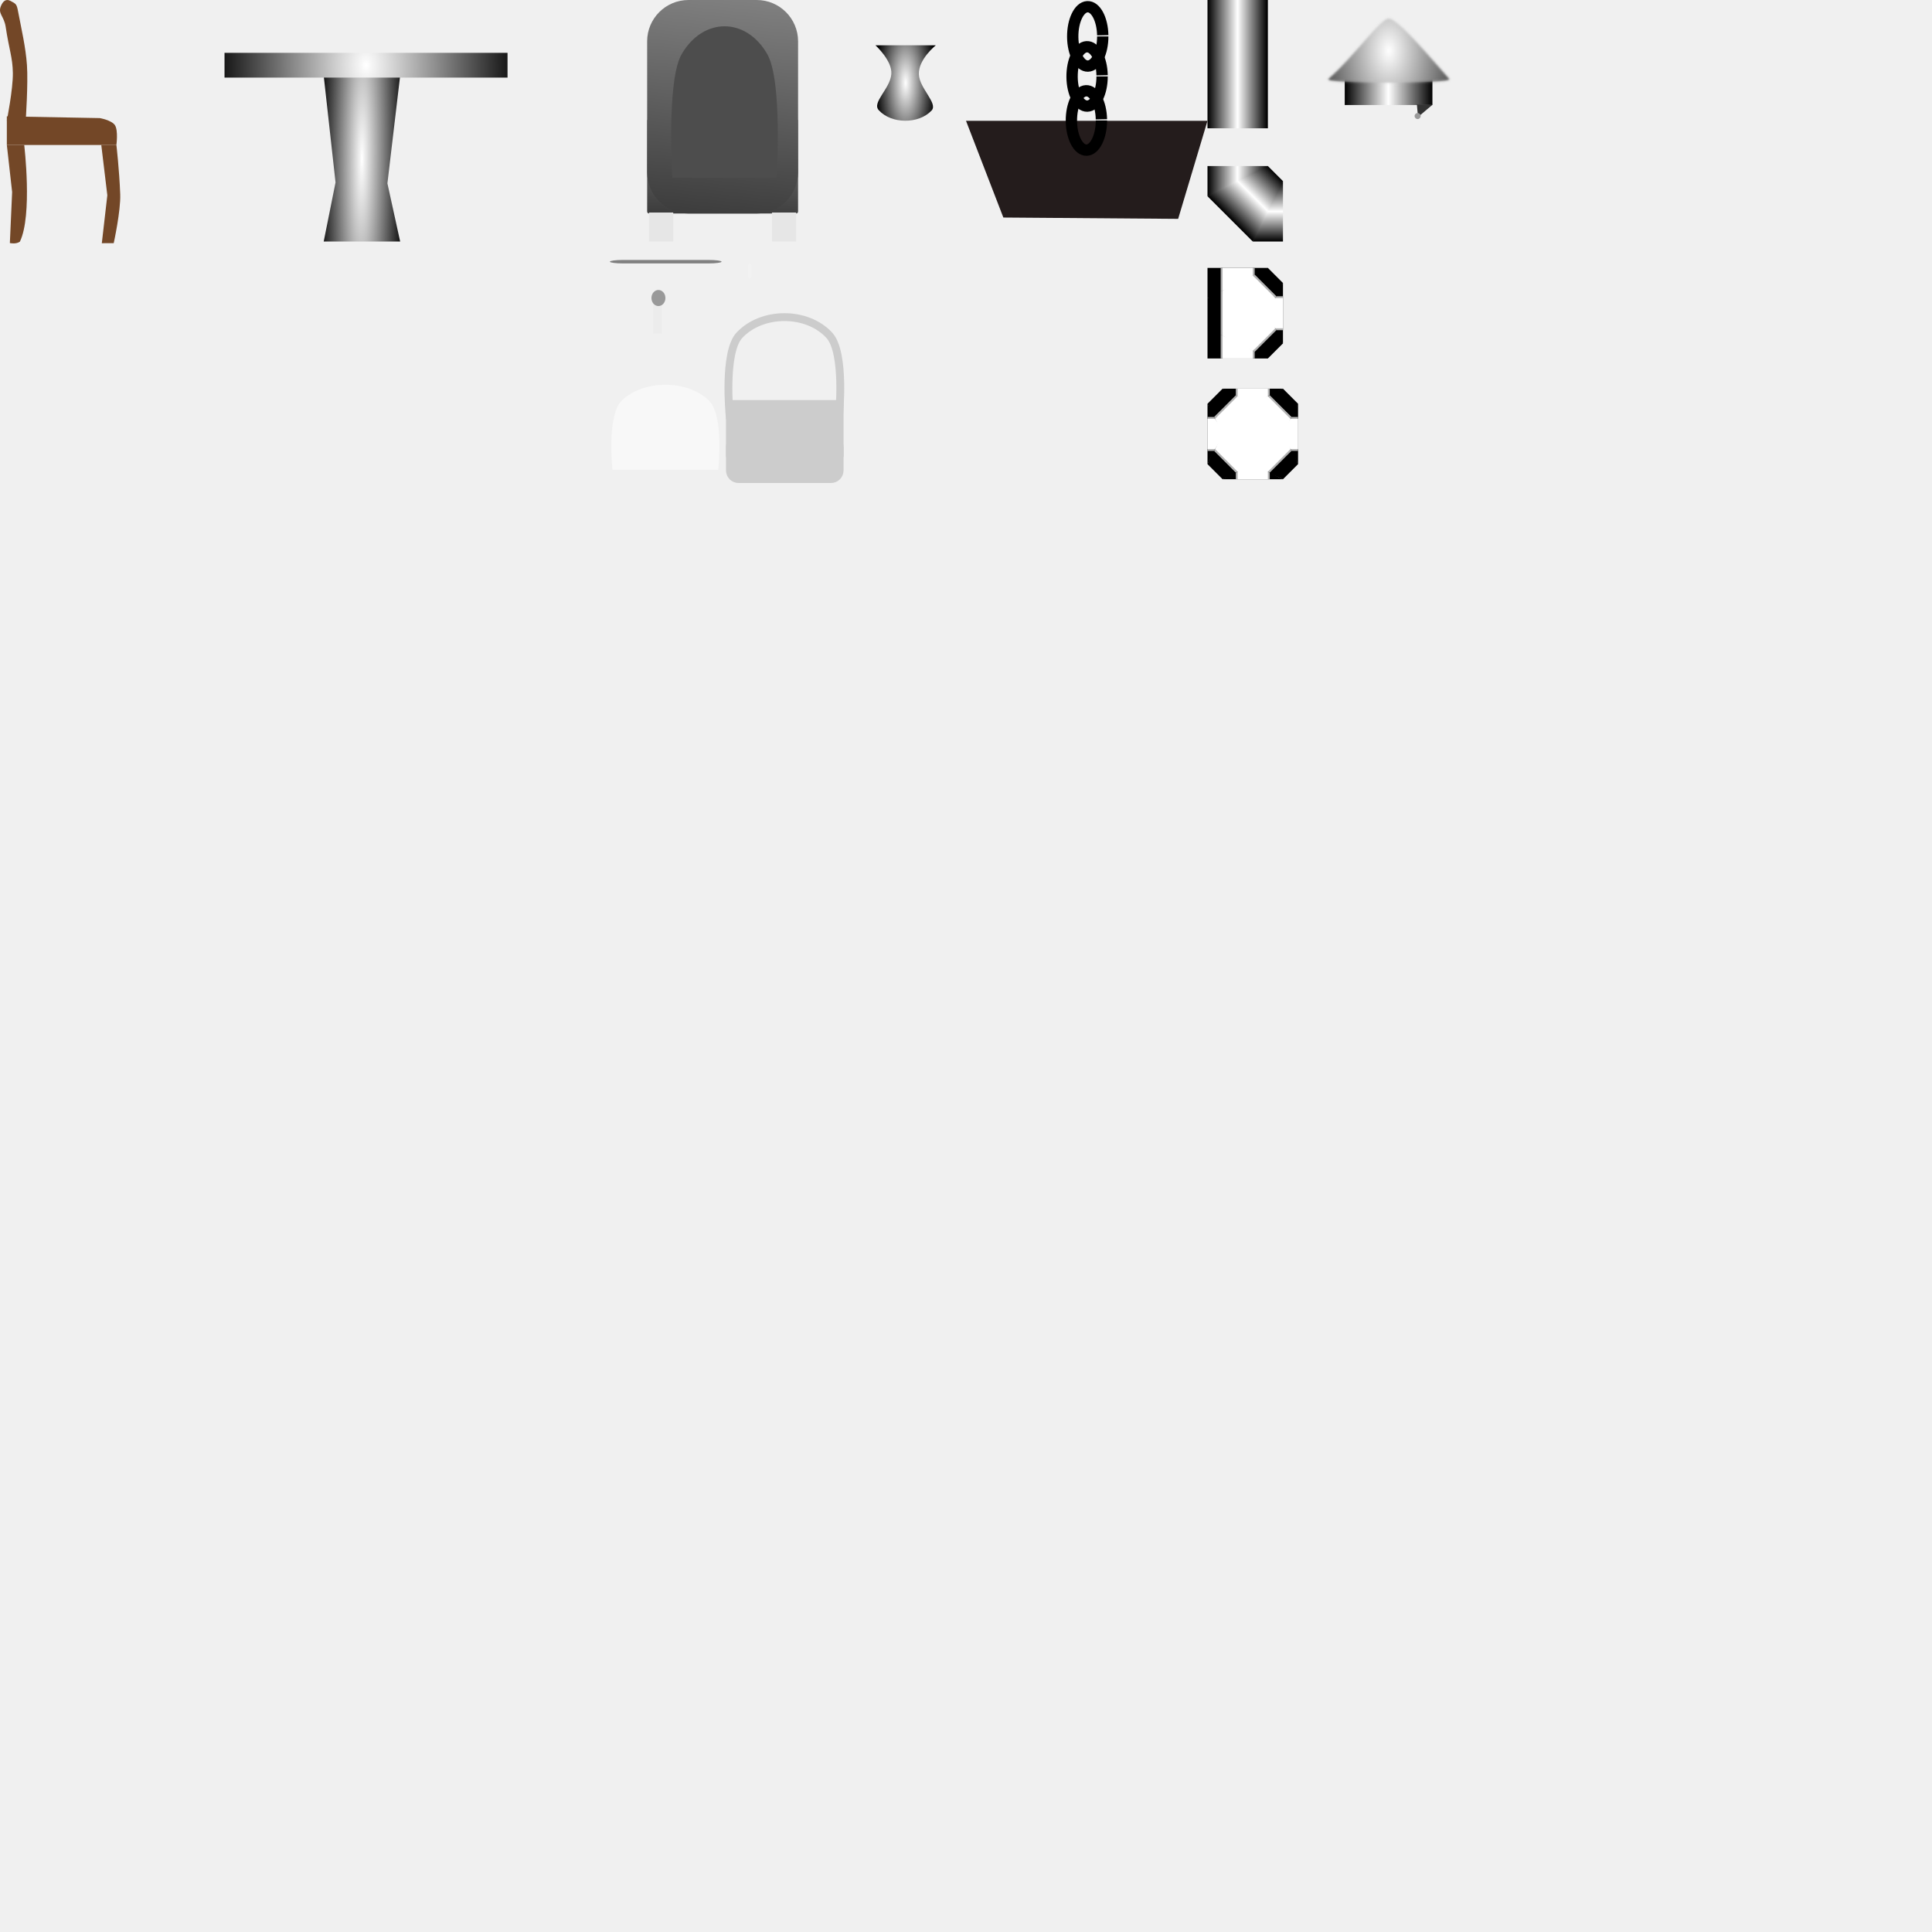
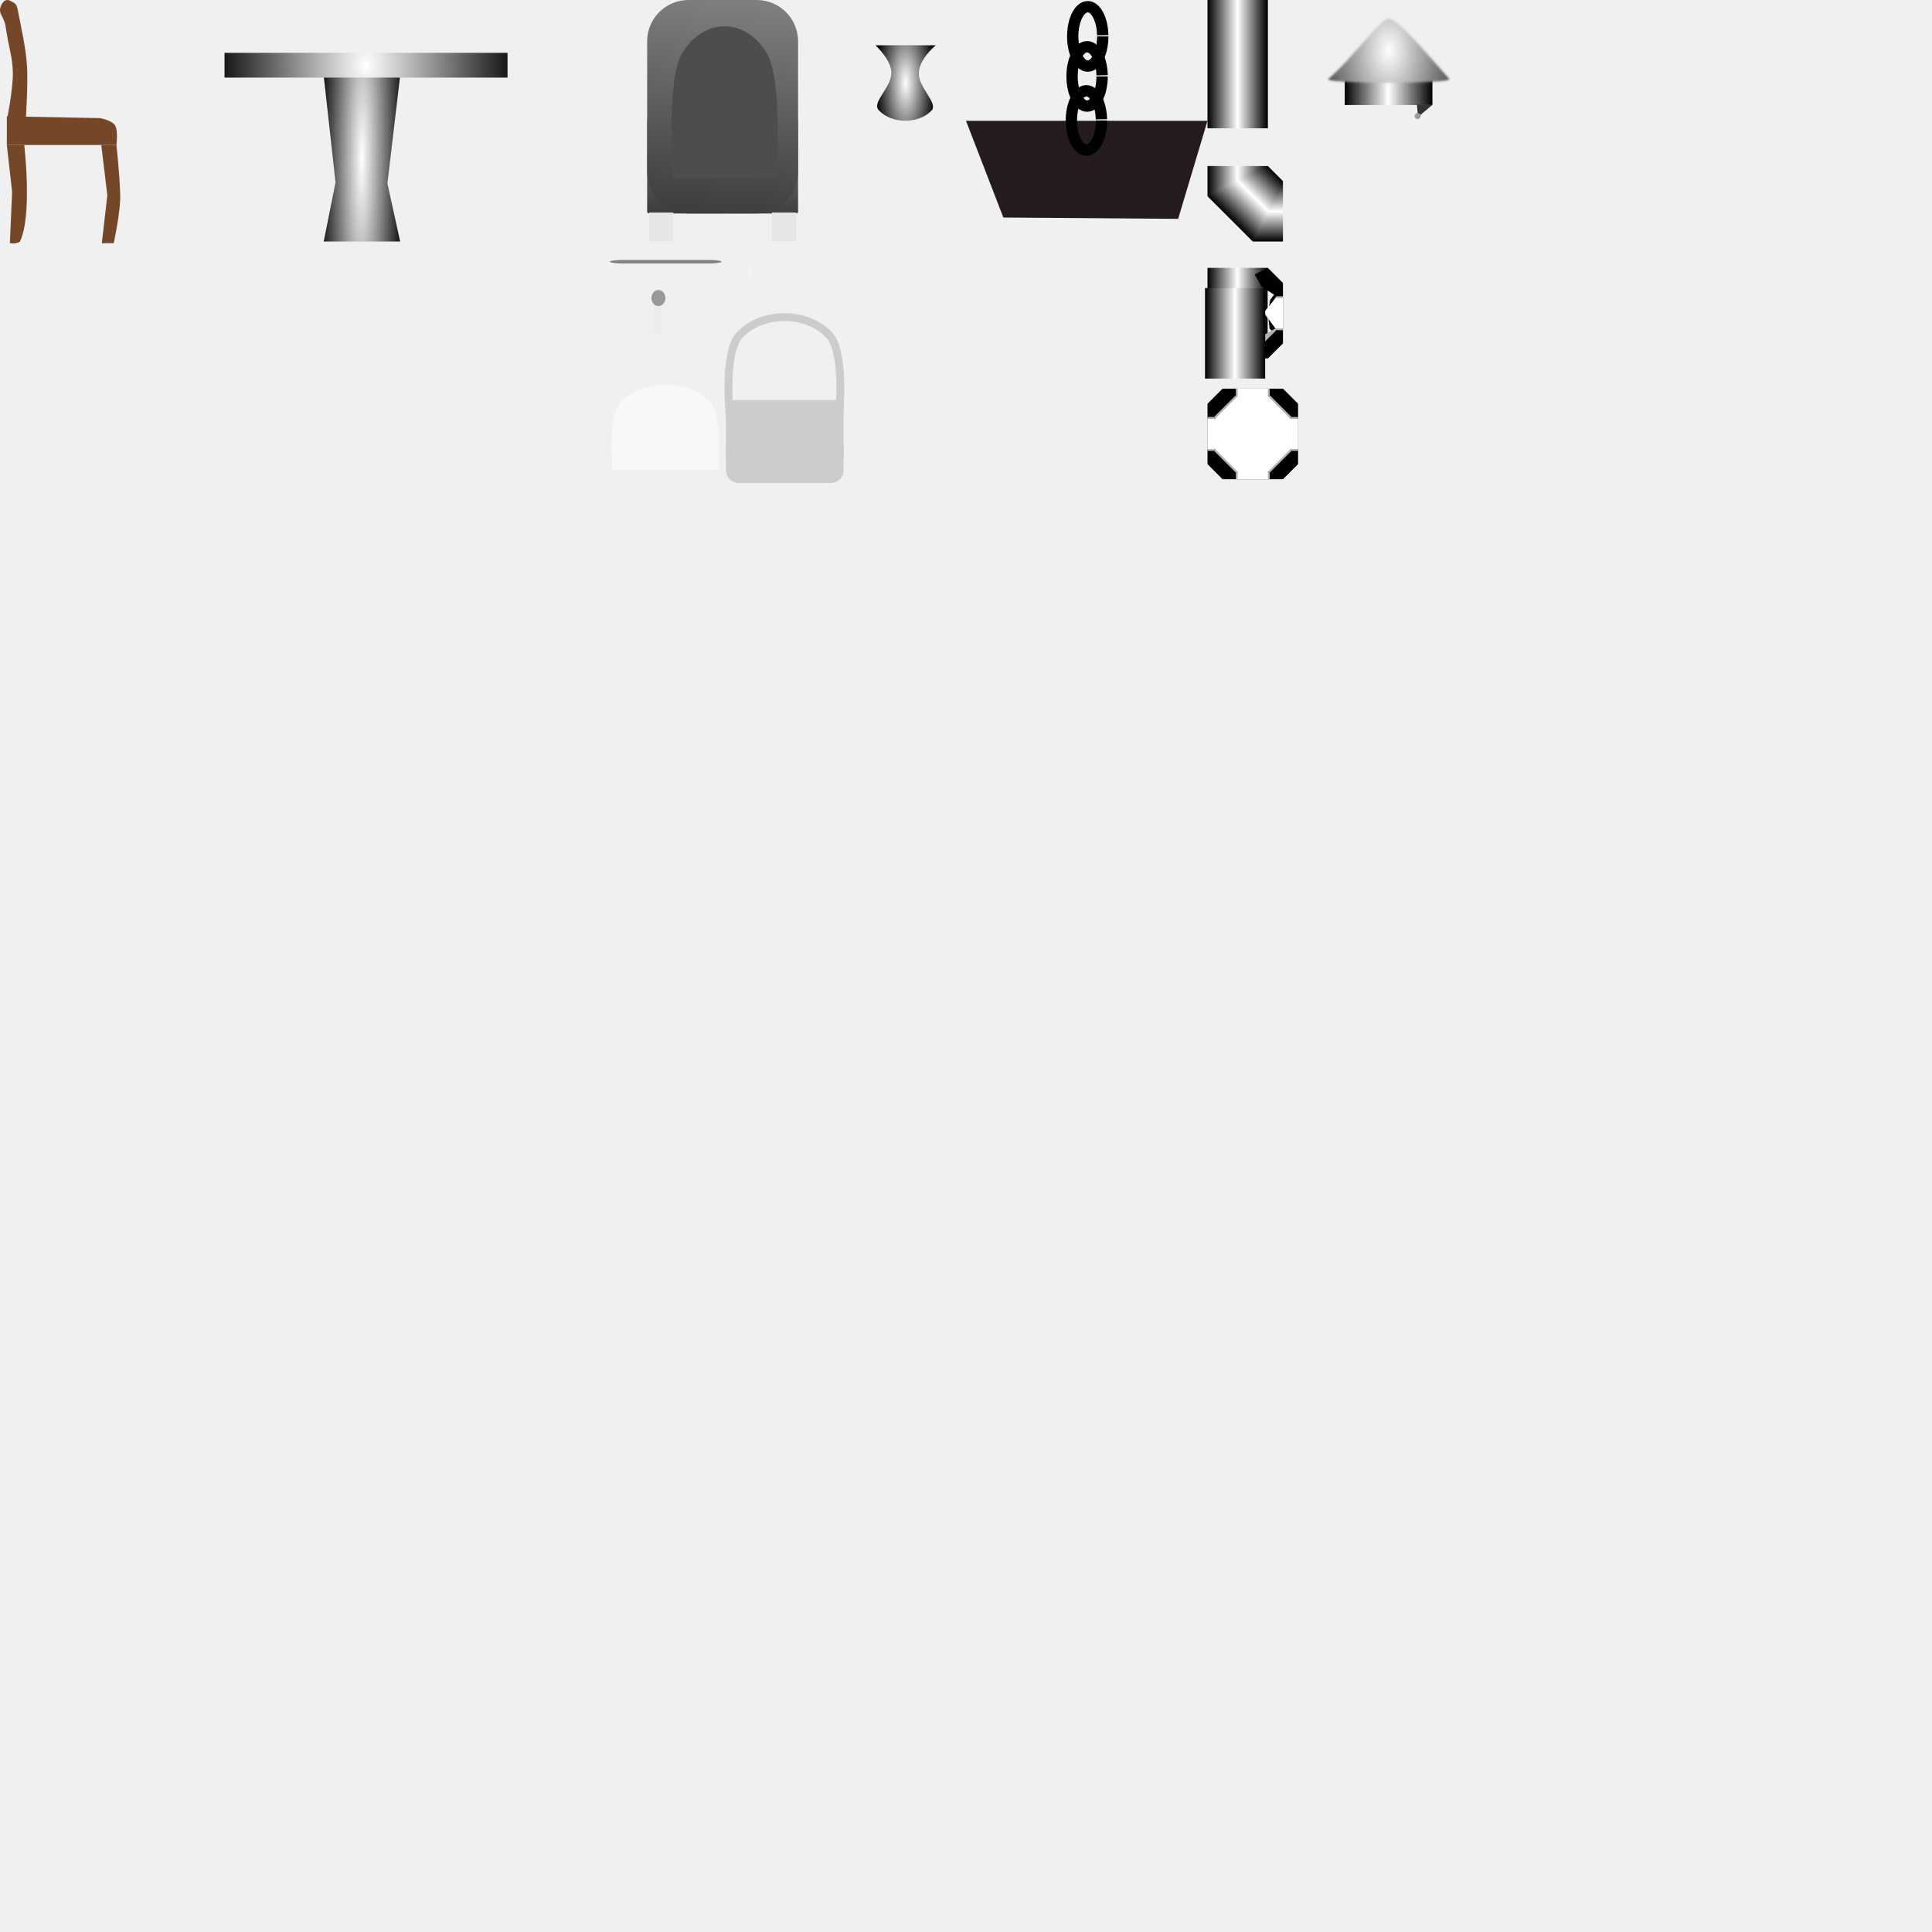
<svg xmlns="http://www.w3.org/2000/svg" xmlns:xlink="http://www.w3.org/1999/xlink" width="1024" height="1024" viewBox="0 0 1024 1024" id="svg2" version="1.1">
  <defs id="defs4">
    <linearGradient id="linearGradient5692">
      <stop style="stop-color:#000000;stop-opacity:1;" offset="0" id="stop5694" />
      <stop id="stop5700" offset="0.497" style="stop-color:#ffffff;stop-opacity:1" />
      <stop style="stop-color:#000000;stop-opacity:1" offset="1" id="stop5696" />
    </linearGradient>
    <linearGradient id="linearGradient3445">
      <stop style="stop-color:#000000;stop-opacity:1;" offset="0" id="stop3447" />
      <stop style="stop-color:#808080;stop-opacity:1" offset="1" id="stop3449" />
    </linearGradient>
    <linearGradient id="linearGradient4480">
      <stop style="stop-color:#ffffff;stop-opacity:1" offset="0" id="stop4482" />
      <stop style="stop-color:#000000;stop-opacity:1" offset="1" id="stop4484" />
    </linearGradient>
    <linearGradient id="linearGradient4458">
      <stop style="stop-color:#ffffff;stop-opacity:1" offset="0" id="stop4460" />
      <stop style="stop-color:#000000;stop-opacity:1" offset="1" id="stop4462" />
    </linearGradient>
    <filter style="color-interpolation-filters:sRGB" id="filter4321">
      <feColorMatrix values="0.469 0.83 0.47 0.05 0 0.469 0.83 0.47 0.05 0 0.469 0.83 0.47 0.05 0 0 0 0 1 0 " id="feColorMatrix4323" result="fbSourceGraphic" />
      <feColorMatrix result="fbSourceGraphicAlpha" in="fbSourceGraphic" values="0 0 0 -1 0 0 0 0 -1 0 0 0 0 -1 0 0 0 0 1 0" id="feColorMatrix4325" />
      <feColorMatrix id="feColorMatrix4327" values="0.47 0.83 0.47 0.05 0 0.47 0.83 0.47 0.05 0 0.47 0.83 0.47 0.05 0 0 0 0 1 0 " in="fbSourceGraphic" />
    </filter>
    <radialGradient xlink:href="#linearGradient4171" id="radialGradient4179" cx="189.83" cy="84.423" fx="189.83" fy="84.423" r="20.257" gradientTransform="matrix(1.139558,0.01163471,-0.09401826,9.208573,-16.55496,-667.1984)" gradientUnits="userSpaceOnUse" />
    <linearGradient id="linearGradient4171">
      <stop style="stop-color:#ffffff;stop-opacity:1" offset="0" id="stop4173" />
      <stop style="stop-color:#000000;stop-opacity:1" offset="1" id="stop4175" />
    </linearGradient>
    <radialGradient xlink:href="#linearGradient4181" id="radialGradient4187" cx="194" cy="34.928" fx="194" fy="34.928" r="75" gradientTransform="matrix(0.999832,-0.01832939,0.02666669,1.454615,-0.898819,15.67825)" gradientUnits="userSpaceOnUse" />
    <linearGradient id="linearGradient4181">
      <stop style="stop-color:#ffffff;stop-opacity:1" offset="0" id="stop4183" />
      <stop style="stop-color:#1d1713;stop-opacity:1" offset="1" id="stop4185" />
    </linearGradient>
    <filter style="color-interpolation-filters:sRGB;" id="filter4217">
      <feColorMatrix values="0.21 0.72 0.072 0 0 0.21 0.72 0.072 0 0 0.21 0.72 0.072 0 0 0 0 0 1 0 " id="feColorMatrix4219" />
    </filter>
    <filter style="color-interpolation-filters:sRGB;" id="filter4221">
      <feColorMatrix values="0.21 0.72 0.072 0 0 0.21 0.72 0.072 0 0 0.21 0.72 0.072 0 0 0 0 0 1 0 " id="feColorMatrix4223" />
    </filter>
    <radialGradient xlink:href="#linearGradient4458" id="radialGradient4466" cx="736.084" cy="55.214" fx="736.084" fy="55.214" r="32.084" gradientTransform="matrix(1.573018,-5.7958e-7,9.2643693e-7,2.514411,-421.7896,-83.61567)" gradientUnits="userSpaceOnUse" />
    <filter style="color-interpolation-filters:sRGB" id="filter4476" x="-0.028" width="1.055" y="-0.052" height="1.104">
      <feGaussianBlur stdDeviation="0.737" id="feGaussianBlur4478" />
    </filter>
    <radialGradient xlink:href="#linearGradient4480" id="radialGradient4488" cx="480" cy="72.362" fx="480" fy="72.362" r="16" gradientTransform="matrix(1,2.5099969e-7,-6.9024985e-7,2.750003,4.9948012e-5,-126.6342)" gradientUnits="userSpaceOnUse" />
    <linearGradient xlink:href="#linearGradient3445" id="linearGradient3451" x1="384" y1="249.362" x2="407" y2="28.362" gradientUnits="userSpaceOnUse" />
    <linearGradient xlink:href="#linearGradient5692" id="linearGradient5698" x1="-671.665" y1="28.362" x2="-640" y2="28.362" gradientUnits="userSpaceOnUse" gradientTransform="matrix(1,0,0,1.0625,0,-1.772624)" />
    <linearGradient xlink:href="#linearGradient5692" id="linearGradient5702" x1="652.375" y1="144.487" x2="676.25" y2="120.487" gradientUnits="userSpaceOnUse" />
    <linearGradient xlink:href="#linearGradient5692" id="linearGradient5704" x1="640" y1="124.362" x2="672" y2="124.362" gradientUnits="userSpaceOnUse" />
    <linearGradient xlink:href="#linearGradient5692" id="linearGradient5706" x1="673.25" y1="156.362" x2="673.25" y2="124.237" gradientUnits="userSpaceOnUse" />
    <linearGradient xlink:href="#linearGradient5692" id="linearGradient5708" x1="712.748" y1="76.09" x2="759.207" y2="76.09" gradientUnits="userSpaceOnUse" />
    <linearGradient gradientTransform="matrix(1,0,0,0.4438782,0,78.7053)" xlink:href="#linearGradient3445" id="linearGradient3451-5" x1="384" y1="249.362" x2="407" y2="28.362" gradientUnits="userSpaceOnUse" />
+     <linearGradient xlink:href="#linearGradient5692" id="linearGradient5748" x1="640" y1="194.32" x2="671.872" y2="194.32" gradientUnits="userSpaceOnUse" />
+     <linearGradient gradientTransform="translate(-1.303341,10.71772)" xlink:href="#linearGradient5692" id="linearGradient5748-5" x1="640" y1="194.32" x2="671.872" y2="194.32" gradientUnits="userSpaceOnUse" />
  </defs>
  <g id="layer1" transform="translate(0,-28.36216)">
+     <rect style="fill:url(#linearGradient5748)" id="rect5746" width="31.872" height="47.975" x="640" y="170.332" ry="0" />
    <rect style="fill:url(#linearGradient3451-5);fill-opacity:1;stroke:none;stroke-opacity:1" id="rect4153-4" width="80" height="50.231" x="343" y="91.295" ry="1.067" />
    <path style="fill:url(#radialGradient4179);fill-opacity:1;stroke:none;stroke-opacity:1;filter:url(#filter4217)" d="m 171.572,68.485 40.514,0 -6.752,57.071 6.752,30.808 -40.514,0 6.27,-31.313 z" id="rect4150" />
    <rect style="fill:url(#radialGradient4187);fill-opacity:1;stroke:none;stroke-opacity:1;filter:url(#filter4221)" id="rect4148" width="150" height="13.131" x="119" y="56.363" />
    <rect style="opacity:1;fill:url(#linearGradient5708);fill-opacity:1;stroke:none;stroke-width:4;stroke-opacity:1" id="rect4393" width="46.459" height="15.864" x="712.748" y="68.158" />
    <rect style="fill:url(#linearGradient3451);fill-opacity:1;stroke:none;stroke-opacity:1" id="rect4153" width="80" height="113.163" x="343" y="28.362" ry="21.92" />
    <path style="fill:#4d4d4d;fill-opacity:1;stroke:none;stroke-opacity:1" d="m 361.272,57.122 c 11.362,-19.697 34.123,-19.826 45.432,-2e-6 8.139,14.269 4.938,65.468 4.938,65.468 l -55.309,0 c 0,0 -3.157,-51.433 4.938,-65.468 z" id="rect4172" />
    <path style="opacity:0.5;fill:#ffffff;fill-opacity:1;stroke:none;stroke-opacity:1" d="m 329.623,240.597 c 11.523,-11.061 34.606,-11.134 46.076,0 8.255,8.013 5.008,36.765 5.008,36.765 l -56.093,0 c 0,0 -3.202,-28.883 5.008,-36.765 z" id="rect4172-9" />
    <rect style="fill:#cccccc;stroke:#cccccc;stroke-width:3.472;stroke-opacity:1" id="rect3467-5" width="58.836" height="26.725" x="386.53" y="242.141" ry="0" />
    <path style="fill:#734727;fill-opacity:1;stroke:none;stroke-opacity:1" d="M 0.407,31.762 C 1.48,29.026 3.123,27.591 5.451,28.787 c 3.191,1.639 3.402,1.798 4.166,5.836 1.767,9.342 3.991,18.644 4.665,28.187 0.693,9.81 -0.661,29.523 -0.661,29.523 l -10.011,0 c 0,0 3.323,-16.758 3.204,-25.278 -0.116,-8.287 -1.998,-12.361 -3.803,-24.448 C 2.162,36.925 -1.14,35.7 0.407,31.762 Z" id="rect4136" />
    <path style="fill:#734727;fill-opacity:1;stroke:none;stroke-opacity:1" d="m 3.626,90.035 49.256,0.92 c 0,0 6.332,1.098 8.047,3.781 1.805,2.825 0.763,10.473 0.763,10.473 l -58.066,0 z" id="rect4138" />
    <path style="fill:#734727;fill-opacity:1;stroke:none;stroke-opacity:1" d="m 3.626,105.208 9.21,0 c 0,0 4.48,37.299 -2.309,51.263 -2.159,1.465 -5.3,0.707 -5.3,0.707 l 1.201,-27.033 z" id="rect4140" />
    <path style="fill:#734727;fill-opacity:1;stroke:none;stroke-opacity:1" d="m 53.683,105.208 8.009,0 c 0,0 1.522,12.875 2.028,26.147 0.331,8.675 -3.442,25.88 -3.442,25.88 l -6.313,0.035 2.922,-25.394 z" id="rect4142" />
    <rect style="fill:#e6e6e6;fill-opacity:1;stroke:none;stroke-opacity:1" id="rect4155" width="12.84" height="15.354" x="343.988" y="141.008" />
    <rect style="fill:#e6e6e6;fill-opacity:1;stroke:none;stroke-opacity:1" id="rect4155-8" width="12.84" height="15.354" x="409.153" y="141.008" />
    <path style="fill:url(#radialGradient4488);fill-opacity:1;stroke:none;stroke-opacity:1" d="m 464,52.362 32,0 c 0,0 -9.311,7.442 -8.996,15.38 0.297,7.505 10.329,15.414 6.734,19.225 -6.851,7.263 -21.195,7.184 -27.959,-0.186 -3.833,-4.176 6.069,-11.314 6.658,-19.223 C 472.963,60.493 464,52.362 464,52.362 Z" id="rect4187" />
    <path style="fill:#241c1c;fill-opacity:1;stroke:none;stroke-opacity:1" d="m 512,92.383 128,0 -15.556,51.979 -92.645,-0.707 z" id="rect4206" />
    <path style="fill:none;fill-opacity:1;stroke:#000000;stroke-width:6;stroke-opacity:1" id="path4226" d="m 583.778,92.203 a 7.958,15.737 0 0 1 -7.881,15.736 7.958,15.737 0 0 1 -8.034,-15.43 7.958,15.737 0 0 1 7.725,-16.036 7.958,15.737 0 0 1 8.184,15.118" />
    <path style="fill:none;fill-opacity:1;stroke:#000000;stroke-width:6;stroke-opacity:1" id="path4226-5" d="m 584.139,68.868 a 7.958,15.737 0 0 1 -7.881,15.736 7.958,15.737 0 0 1 -8.034,-15.43 7.958,15.737 0 0 1 7.725,-16.036 7.958,15.737 0 0 1 8.184,15.118" />
    <path style="fill:none;fill-opacity:1;stroke:#000000;stroke-width:6;stroke-opacity:1" id="path4226-6" d="m 584.485,47.655 a 7.958,15.737 0 0 1 -7.881,15.736 7.958,15.737 0 0 1 -8.034,-15.43 7.958,15.737 0 0 1 7.725,-16.036 7.958,15.737 0 0 1 8.184,15.118" />
    <path style="fill:url(#radialGradient4466);fill-opacity:1;fill-rule:evenodd;stroke:none;stroke-width:1px;stroke-linecap:butt;stroke-linejoin:miter;stroke-opacity:1;filter:url(#filter4476)" d="m 704.105,70.184 c -3.174,2.762 66.443,2.739 64,0 -10.041,-11.258 -26.815,-31.646 -32,-32 -4.292,-0.293 -18.397,20.164 -32,32 z" id="path4257" />
    <rect style="fill:url(#linearGradient5698);fill-opacity:1;stroke:none;stroke-opacity:1" id="rect4136-3-9-0-5" width="32" height="68" x="-672" y="28.362" transform="scale(-1,1)" />
    <path style="fill:url(#linearGradient5704);fill-opacity:1;stroke:none;stroke-opacity:1" d="m 672,116.362 -32,0 0,16 23.711,-7.323 z" id="rect4136-3-9-0-5-5" />
    <path style="fill:url(#linearGradient5706);fill-opacity:1;stroke:none;stroke-opacity:1" d="m 680,124.362 0,32 -16,0 6.066,-19.215 z" id="rect4136-3-9-0-5-5-2" />
    <path style="fill:url(#linearGradient5702);fill-opacity:1;stroke:none;stroke-opacity:1" d="m 672,116.362 -32,16 24,24 16,-32 z" id="rect4136-3-9-0-5-1" />
    <path style="fill:#000000;fill-opacity:1;stroke:none;stroke-opacity:1" d="m 680,210.362 -3.5,-7 -8.695,3.487 -2.805,8.013 7,3.5 z" id="rect4136-3-9-0-5-1-1-1" />
-     <path style="fill:#000000;fill-opacity:1;stroke:none;stroke-opacity:1" d="m 640,202.362 7,3.5 2.103,-12.995 -2.103,-10.005 -7,3.5 z" id="rect4136-3-9-0-5-1-1-5" />
-     <path style="fill:#000000;fill-opacity:1;stroke:none;stroke-opacity:1" d="m 672,218.362 -32,0 0,-16 20.321,1.597 z" id="rect4136-3-9-0-5-5-7-0" />
-     <path style="fill:#000000;fill-opacity:1;stroke:none;stroke-opacity:1" d="m 672,170.362 -32,0 0,16 20.075,-3.778 z" id="rect4136-3-9-0-5-5-7" />
-     <path style="fill:#b3b3b3;fill-opacity:1;stroke:none;stroke-opacity:1" d="m 665,170.362 -18,0 0,12.5 13.556,-4.324 L 665,173.862 Z" id="rect4136-3-9-00-7-6" />
-     <path style="fill:#ffffff;fill-opacity:1;stroke:none;stroke-opacity:1" d="m 664,170.362 -16,0 0,12 9.08,-3.113 L 664,174.362 Z" id="rect4136-3-8-82-5" />
    <path style="fill:#000000;fill-opacity:1;stroke:none;stroke-opacity:1" d="m 680,178.362 0,32 -7.105,-7.901 -0.895,-8.099 1.209,-7.026 z" id="rect4136-3-9-0-5-5-2-7" />
    <path style="fill:#b3b3b3;fill-opacity:1;stroke:none;stroke-opacity:1" d="m 680,185.362 0,18 -3.5,-10e-6 -5.451,-9.1 5.451,-8.9 z" id="rect4136-3-9-00-7-2-7" />
    <path style="fill:#ffffff;fill-opacity:1;stroke:none;stroke-opacity:1" d="m 680,186.362 0,16 -4,0 -6.203,-8.25 L 676,186.362 Z" id="rect4136-3-8-82-0-7" />
    <path style="fill:#000000;fill-opacity:1;stroke:none;stroke-opacity:1" d="m 672,170.362 -7,3.5 3.811,6.467 7.689,5.033 3.5,-7 z" id="rect4136-3-9-0-5-1-1" />
-     <path style="fill:#b3b3b3;fill-opacity:1;stroke:none;stroke-opacity:1" d="m 676.5,185.362 -11.5,-11.5 -1,0.5 5.015,6.167 6.985,5.833 z" id="rect4136-3-9-00-8-8" />
-     <path style="fill:#b3b3b3;fill-opacity:1;stroke:none;stroke-opacity:1" d="m 647,182.862 0,23 1,0.5 1.803,-12.844 L 648,182.362 Z" id="rect4136-3-9-00-8-8-61" />
-     <path style="fill:#b3b3b3;fill-opacity:1;stroke:none;stroke-opacity:1" d="m 665,218.362 -18,0 0,-12.5 11.178,2.734 6.822,6.266 z" id="rect4136-3-9-00-7-6-8" />
    <path style="fill:#b3b3b3;fill-opacity:1;stroke:none;stroke-opacity:1" d="m 665,214.862 11.5,-11.5 -0.5,-1 -5.915,3.511 L 664,214.362 Z" id="rect4136-3-9-00-8-8-6" />
-     <path style="fill:#ffffff;fill-opacity:1;stroke:none;stroke-opacity:1" d="m 664,174.362 -16,8 0,24 16,8 12,-12 -4,-8 4,-8 z" id="rect4136-3-8-3-8" />
-     <path style="fill:#ffffff;fill-opacity:1;stroke:none;stroke-opacity:1" d="m 664,218.362 -16,0 0,-12 8.695,3.196 7.305,4.804 z" id="rect4136-3-8-82-5-1" />
    <path style="fill:#000000;fill-opacity:1;stroke:none;stroke-opacity:1" d="m 648,282.362 7.801,-3.099 -12.502,-12.602 -3.3,7.701 z" id="rect4136-3-9-0-5-1-1-18-17" />
    <path style="fill:#b3b3b3;fill-opacity:1;stroke:none;stroke-opacity:1" d="m 643.5,267.362 11.5,11.5 2.202,-0.5 L 644,265.361 Z" id="rect4136-3-9-00-8-8-4-2" />
    <path style="fill:#000000;fill-opacity:1;stroke:none;stroke-opacity:1" d="m 688,274.362 -3.2,-8.102 -12.702,12.602 7.901,3.5 z" id="rect4136-3-9-0-5-1-1-1-5" />
    <path style="fill:#b3b3b3;fill-opacity:1;stroke:none;stroke-opacity:1" d="m 673,278.862 11.5,-11.5 -0.6,-2.202 -12.701,13.102 z" id="rect4136-3-9-00-8-8-6-2" />
    <path style="fill:#000000;fill-opacity:1;stroke:none;stroke-opacity:1" d="m 680,234.362 -7.901,2.999 13.103,12.802 2.799,-7.801 z" id="rect4136-3-9-0-5-1-1-18" />
    <path style="fill:#b3b3b3;fill-opacity:1;stroke:none;stroke-opacity:1" d="m 684.5,249.362 -11.5,-11.5 -1.701,0.6 13.002,12.801 z" id="rect4136-3-9-00-8-8-4" />
    <path style="fill:#000000;fill-opacity:1;stroke:none;stroke-opacity:1" d="m 640,242.362 2.999,7.801 13.403,-13.002 L 648,234.362 Z" id="rect4136-3-9-0-5-1-1-18-1" />
    <path style="fill:#000000;fill-opacity:1;stroke:none;stroke-opacity:1" d="m 688,242.362 0,32 -8,-16 z" id="rect4136-3-9-0-5-5-2-7-1" />
    <path style="fill:#b3b3b3;fill-opacity:1;stroke:none;stroke-opacity:1" d="m 688,249.362 0,18 -3.5,-1e-5 -4.5,-9 4.5,-9 z" id="rect4136-3-9-00-7-2-7-0" />
    <path style="fill:#ffffff;fill-opacity:1;stroke:none;stroke-opacity:1" d="m 688,250.362 0,16 -4,0 -5.416,-7.717 L 684,250.362 Z" id="rect4136-3-8-82-0-7-8" />
    <path style="fill:#ffffff;fill-opacity:1;stroke:none;stroke-opacity:1" d="m 672,238.362 -8,4 -8,-4 0,40 8,-4 8,4 12,-12 -4,-8 4,-8 z" id="rect4136-3-8-3-8-7" />
    <path style="fill:#000000;fill-opacity:1;stroke:none;stroke-opacity:1" d="m 680,282.362 -32,0 16,-8 z" id="rect4136-3-9-0-5-5-2-7-1-6" />
    <path style="fill:#b3b3b3;fill-opacity:1;stroke:none;stroke-opacity:1" d="m 673,282.362 -18,0 10e-6,-3.5 9,-4.5 9,4.5 z" id="rect4136-3-9-00-7-2-7-0-8" />
    <path style="fill:#ffffff;fill-opacity:1;stroke:none;stroke-opacity:1" d="m 672,282.362 -16,10e-6 -10e-6,-4 8.142,-5.841 7.858,5.841 z" id="rect4136-3-8-82-0-7-8-2" />
    <path style="fill:#000000;fill-opacity:1;stroke:none;stroke-opacity:1" d="m 648,234.362 32,0 -16,8 z" id="rect4136-3-9-0-5-5-2-7-1-6-2" />
    <path style="fill:#b3b3b3;fill-opacity:1;stroke:none;stroke-opacity:1" d="m 655,234.362 18,0 -10e-6,3.5 -9,4.5 -9,-4.5 z" id="rect4136-3-9-00-7-2-7-0-8-2" />
    <path style="fill:#b3b3b3;fill-opacity:1;stroke:none;stroke-opacity:1" d="m 655,237.862 -11.5,11.5 0.4,2.202 13.402,-13.402 z" id="rect4136-3-9-00-8-8-4-0" />
    <path style="fill:#ffffff;fill-opacity:1;stroke:none;stroke-opacity:1" d="m 656,234.362 16,0 2e-5,4 -8.708,6.266 -7.292,-6.266 z" id="rect4136-3-8-82-0-7-8-2-1" />
    <path style="fill:#ffffff;fill-opacity:1;stroke:none;stroke-opacity:1" d="m 656,278.362 8,-4 8,4 0,-40 -8,4 -8,-4 -12,12 4,8 -4,8 z" id="rect4136-3-8-3-8-7-1" />
    <path style="fill:#000000;fill-opacity:1;stroke:none;stroke-opacity:1" d="m 640,242.362 0,32 8,-16 z" id="rect4136-3-9-0-5-5-2-7-1-2" />
    <path style="fill:#b3b3b3;fill-opacity:1;stroke:none;stroke-opacity:1" d="m 640,249.362 0,18 3.5,-1e-5 4.5,-9 -4.5,-9 z" id="rect4136-3-9-00-7-2-7-0-81" />
    <path style="fill:#ffffff;fill-opacity:1;stroke:none;stroke-opacity:1" d="m 640,250.362 0,16 4,0 5.133,-8.142 L 644,250.362 Z" id="rect4136-3-8-82-0-7-8-7" />
    <rect style="fill:#cccccc;stroke:#cccccc;stroke-width:3.198;stroke-opacity:1" id="rect3467" width="59.1" height="22.581" x="386.398" y="260.182" ry="5.044" />
    <rect style="fill:#ececec;fill-opacity:1;stroke:none;stroke-opacity:1" id="rect4175" width="4.444" height="16.285" x="346.267" y="188.877" />
    <path style="fill:none;fill-opacity:1;stroke:#cccccc;stroke-width:4.16;stroke-opacity:1" d="m 391.895,206.06 c 11.917,-12.782 35.789,-12.866 47.65,0 8.537,9.26 5.179,42.485 5.179,42.485 l -58.009,0 c 0,0 -3.312,-33.377 5.179,-42.485 z" id="rect4172-9-9" />
    <ellipse style="fill:#999999;fill-opacity:1;stroke:none;stroke-opacity:1" id="path4177" cx="348.983" cy="186.318" rx="3.704" ry="4.265" />
    <path style="fill:#333333;fill-opacity:1;fill-rule:evenodd;stroke:none;stroke-width:1px;stroke-linecap:butt;stroke-linejoin:miter;stroke-opacity:1" d="m 750.975,83.731 0.599,6.645 7.614,-6.434 z" id="path4423" />
    <rect style="opacity:1;fill:#808080;fill-opacity:1;stroke:none;stroke-width:4;stroke-opacity:1" id="rect4299-7-0" width="1.841" height="59.207" x="-167.985" y="323.243" ry="6.872" transform="matrix(0,-1,1,0,0,0)" />
    <rect style="opacity:1;fill:#f2f2f2;fill-opacity:1;stroke:none;stroke-width:4;stroke-opacity:1" id="rect4299-1" width="1.732" height="8.013" x="396.528" y="168.008" ry="0.93" />
    <circle style="opacity:1;fill:#999999;fill-opacity:1;stroke:none;stroke-width:4;stroke-opacity:1" id="path4419" cx="751.376" cy="89.867" r="1.603" />
+     <rect style="fill:url(#linearGradient5748-5)" id="rect5746-5" width="31.872" height="47.975" x="638.697" y="181.05" ry="0" />
  </g>
</svg>
